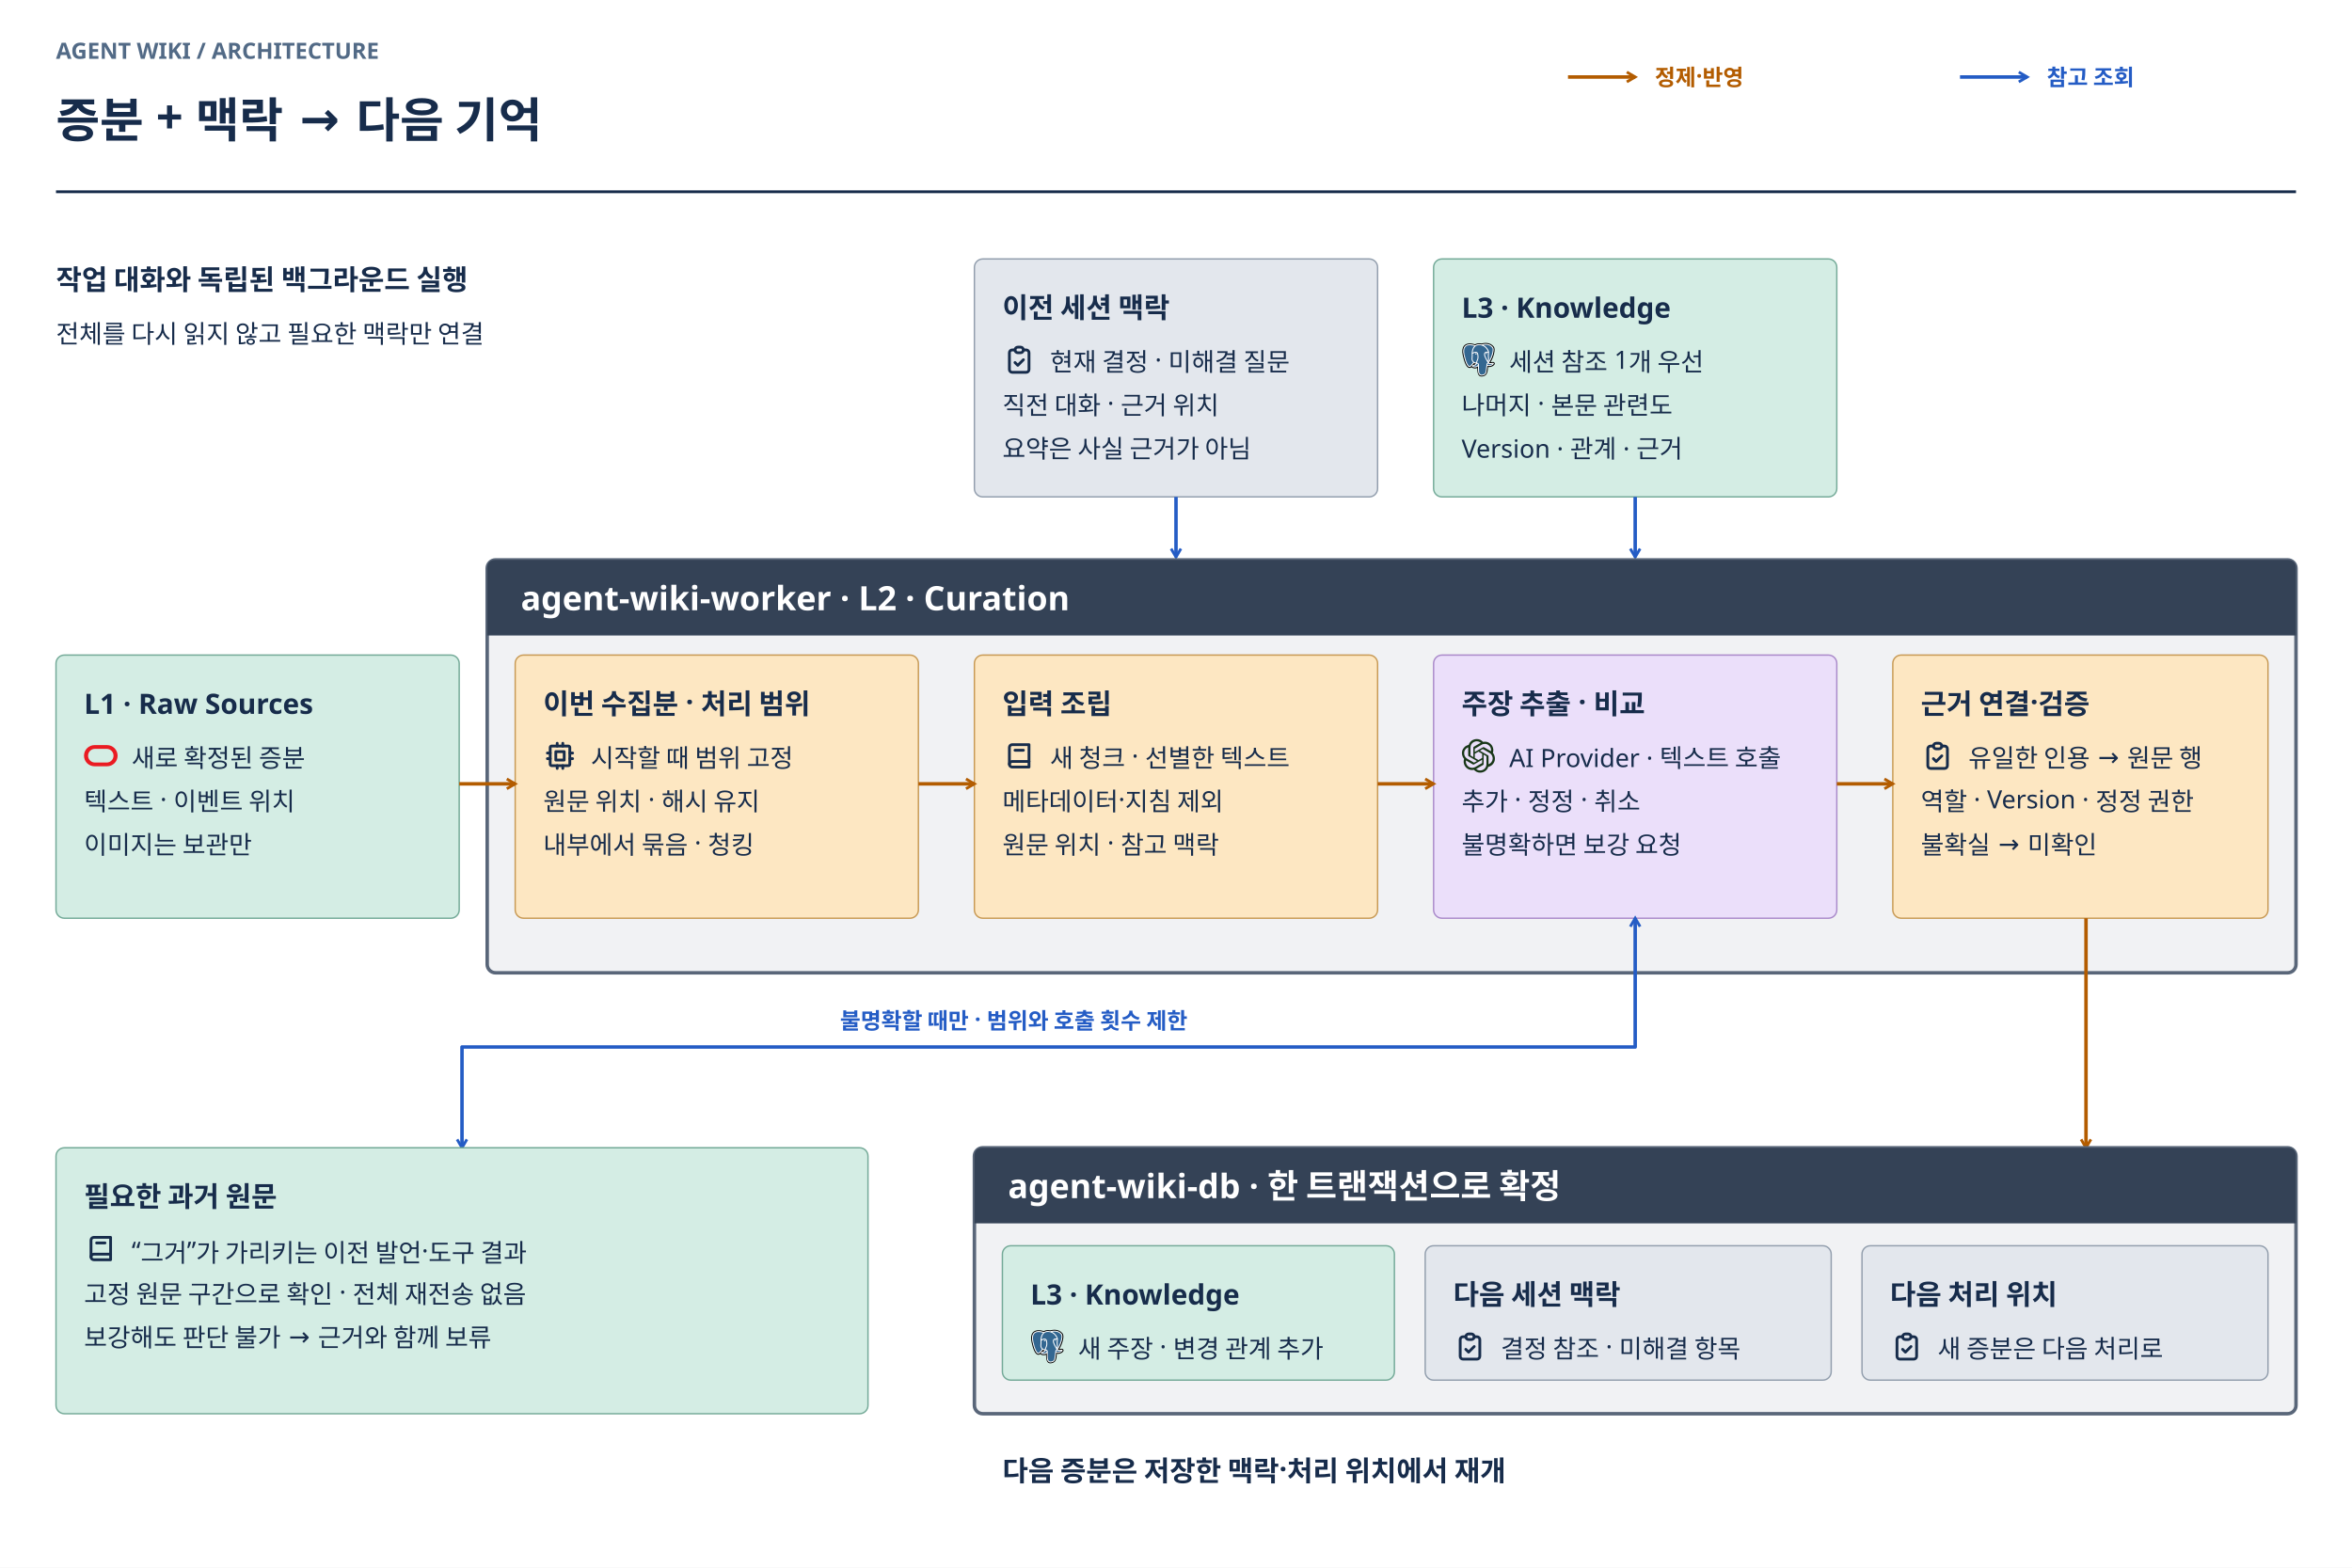
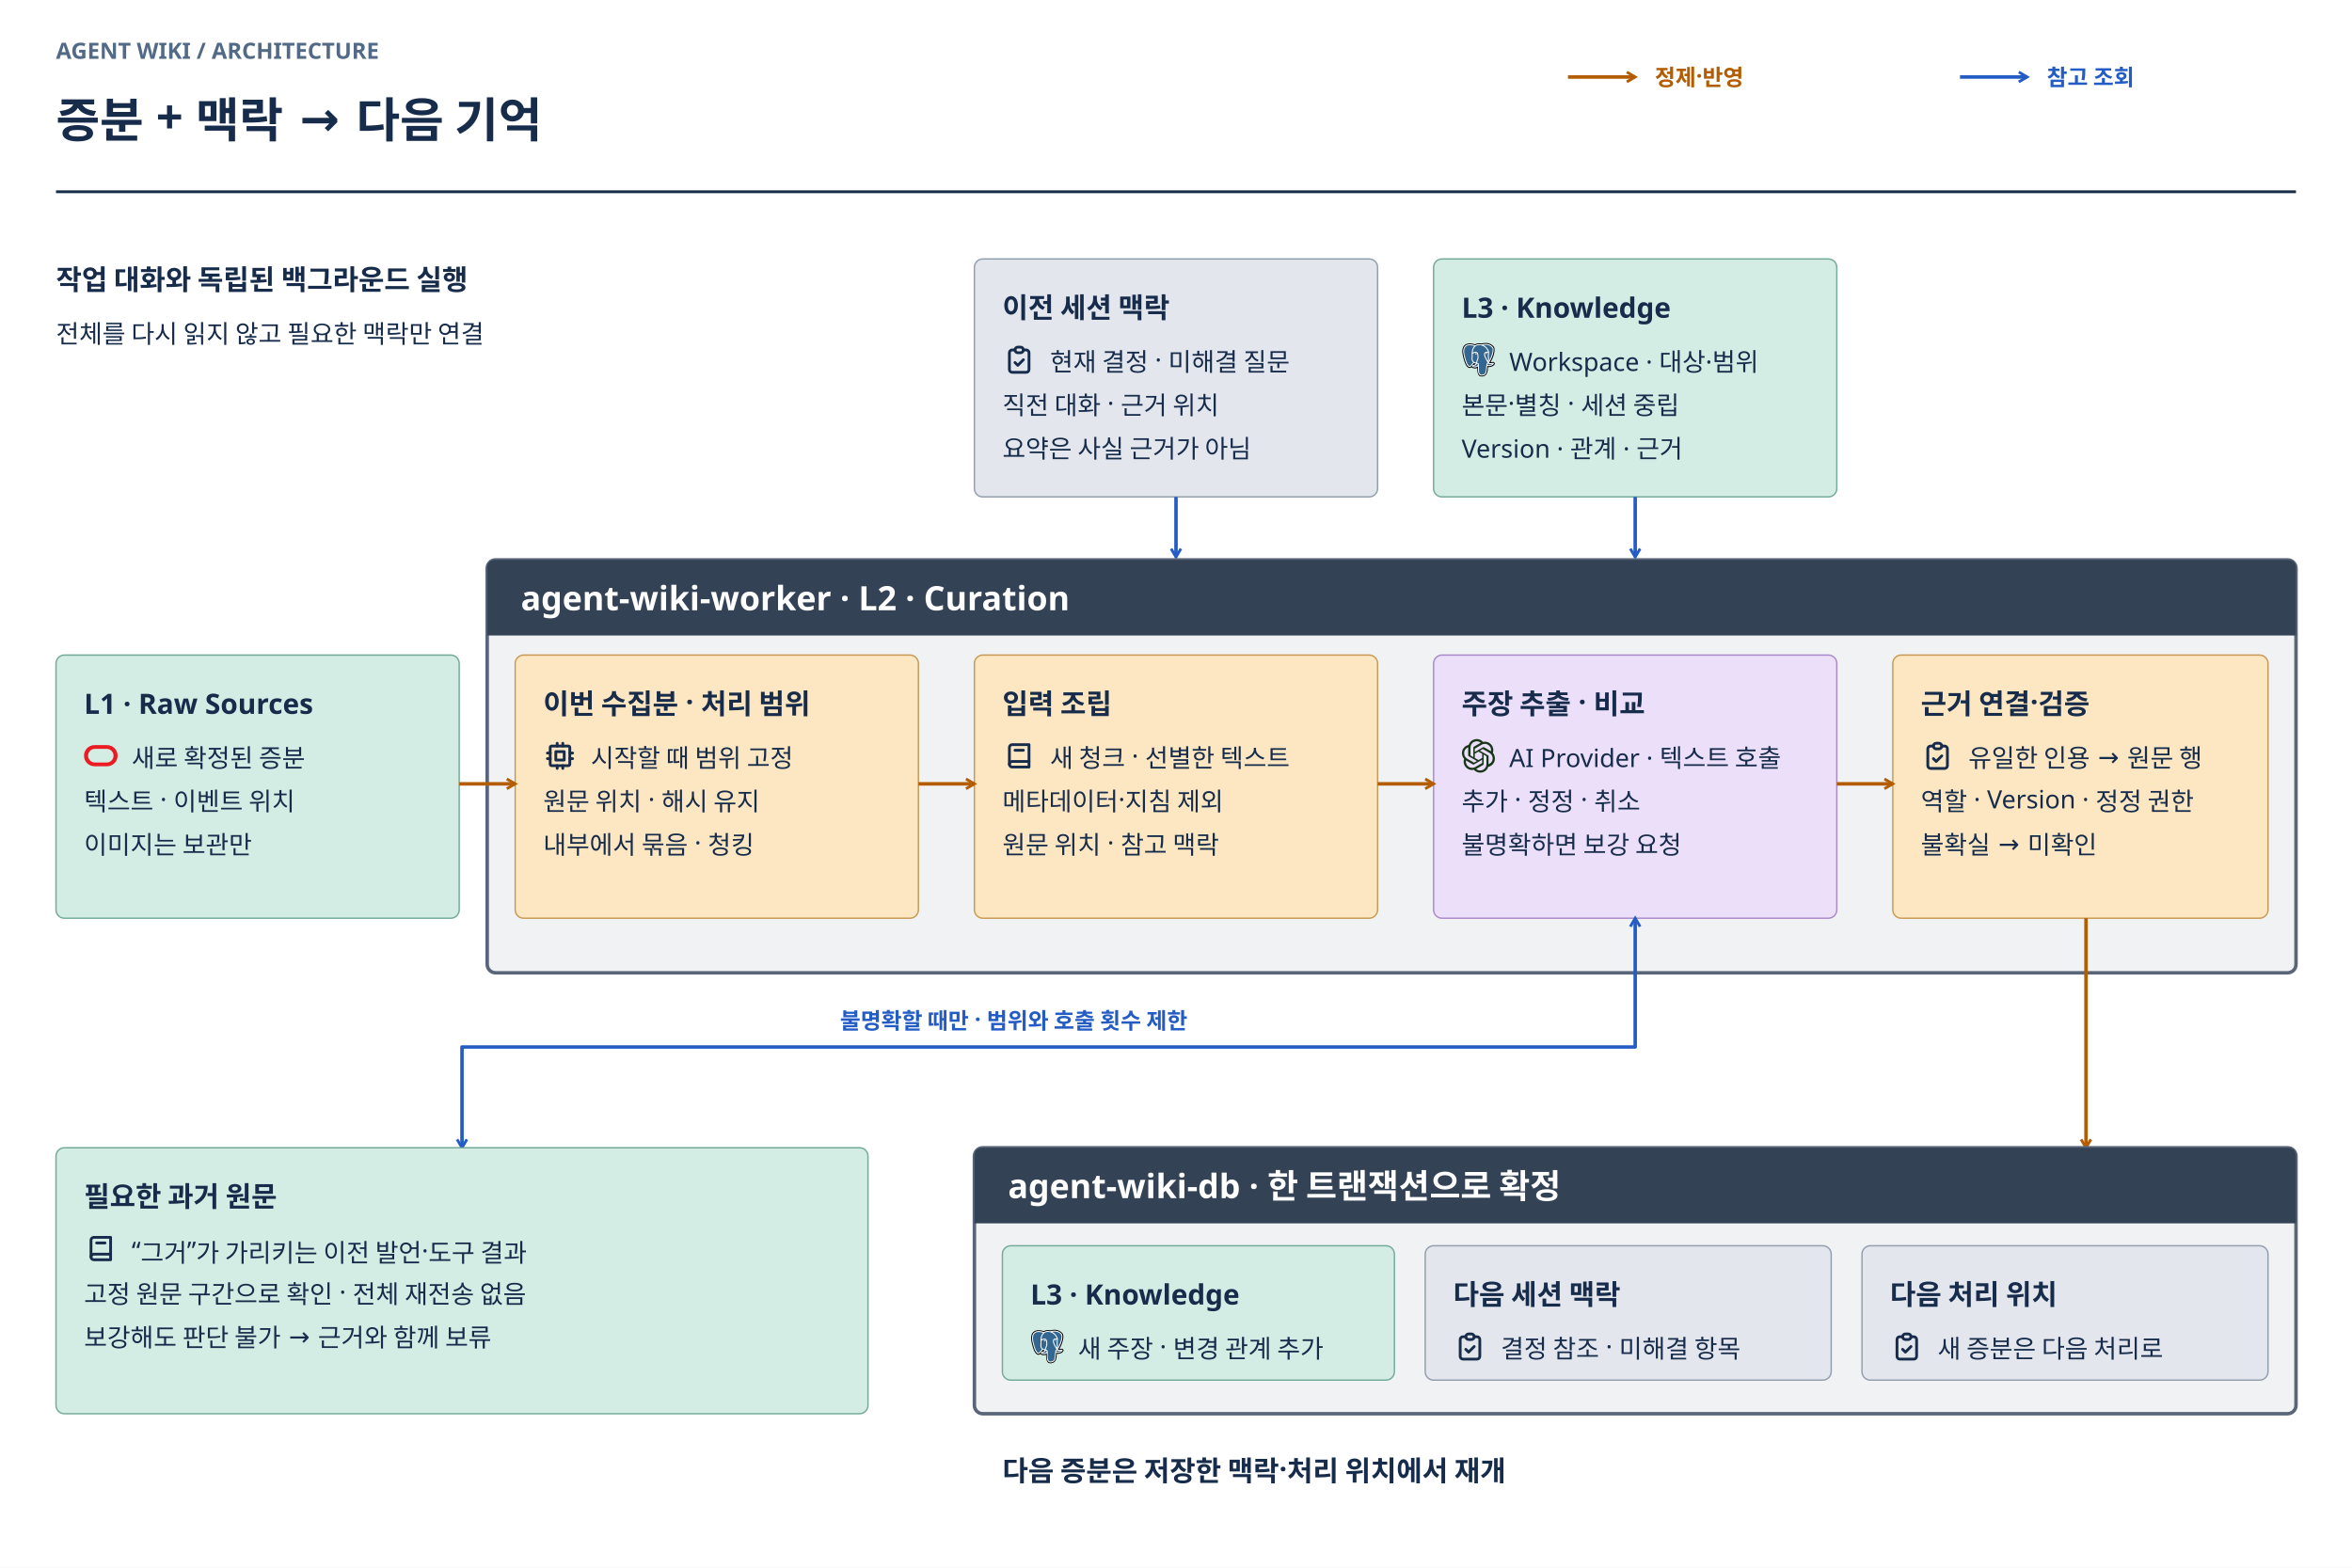
<svg xmlns="http://www.w3.org/2000/svg" width="1680" height="1120" viewBox="0 0 1680 1120" role="img" aria-labelledby="title desc">
  <defs>
    <marker id="arrow-ingest" markerWidth="9" markerHeight="9" refX="7" refY="4.5" orient="auto-start-reverse" markerUnits="userSpaceOnUse">
      <path d="M1 1 L7 4.5 L1 8" fill="none" stroke="#B35C00" stroke-width="2" />
    </marker>
    <marker id="arrow-query" markerWidth="9" markerHeight="9" refX="7" refY="4.5" orient="auto-start-reverse" markerUnits="userSpaceOnUse">
      <path d="M1 1 L7 4.5 L1 8" fill="none" stroke="#245CC5" stroke-width="2" />
    </marker>
    <marker id="arrow-ops" markerWidth="9" markerHeight="9" refX="7" refY="4.5" orient="auto-start-reverse" markerUnits="userSpaceOnUse">
      <path d="M1 1 L7 4.5 L1 8" fill="none" stroke="#68778B" stroke-width="2" />
    </marker>
    <marker id="arrow-relation" markerWidth="9" markerHeight="9" refX="7" refY="4.5" orient="auto-start-reverse" markerUnits="userSpaceOnUse">
      <path d="M1 1 L7 4.5 L1 8" fill="none" stroke="#8054A3" stroke-width="2" />
    </marker>
  </defs>
  <g font-family="Noto Sans KR, sans-serif">
    <rect width="1680" height="1120" fill="#FFFFFF" />
    <text x="40" y="42" font-size="16" font-weight="700" fill="#526A86">AGENT WIKI / ARCHITECTURE</text>
    <text x="40" y="98" font-size="34" font-weight="700" fill="#172C4B">증분 + 맥락 → 다음 기억</text>
    <path d="M40 137 H1640" stroke="#172C4B" stroke-width="2" />
    <path d="M1120 55 H1168" fill="none" stroke="#B35C00" stroke-width="2.5" stroke-linejoin="round" marker-end="url(#arrow-ingest)" />
    <text x="1182" y="61" font-size="16" font-weight="700" fill="#B35C00">정제·반영</text>
    <path d="M1400 55 H1448" fill="none" stroke="#245CC5" stroke-width="2.5" stroke-linejoin="round" marker-end="url(#arrow-query)" />
    <text x="1462" y="61" font-size="16" font-weight="700" fill="#245CC5">참고 조회</text>
    <text x="40" y="207" font-size="20" font-weight="700" fill="#172C4B">작업 대화와 독립된 백그라운드 실행</text>
    <text x="40" y="245" font-size="18" font-weight="400" fill="#172C4B">전체를 다시 읽지 않고 필요한 맥락만 연결</text>
    <rect x="696" y="185" width="288" height="170" rx="6" fill="#E3E7ED" stroke="#929EAD" />
    <text x="716" y="227" font-size="20" font-weight="700" fill="#172C4B">이전 세션 맥락</text>
    <svg width="24" height="24" viewBox="0 0 24 24" fill="none" stroke="currentColor" stroke-width="2" stroke-linecap="round" stroke-linejoin="round" x="716" y="245" color="#172C4B">
      <path d="M9 5h-2a2 2 0 0 0 -2 2v12a2 2 0 0 0 2 2h10a2 2 0 0 0 2 -2v-12a2 2 0 0 0 -2 -2h-2" />
      <path d="M9 3m0 2a2 2 0 0 1 2 -2h2a2 2 0 0 1 2 2v0a2 2 0 0 1 -2 2h-2a2 2 0 0 1 -2 -2z" />
      <path d="M9 14l2 2l4 -4" />
    </svg>
    <text x="750" y="265" font-size="18" font-weight="400" fill="#172C4B">현재 결정 · 미해결 질문</text>
    <text x="716" y="296" font-size="18" font-weight="400" fill="#172C4B">직전 대화 · 근거 위치</text>
    <text x="716" y="327" font-size="18" font-weight="400" fill="#172C4B">요약은 사실 근거가 아님</text>
    <rect x="1024" y="185" width="288" height="170" rx="6" fill="#D4EDE4" stroke="#74AA98" />
    <text x="1044" y="227" font-size="20" font-weight="700" fill="#172C4B">L3 · Knowledge</text>
    <svg fill="none" viewBox="0 0 100 100" x="1044" y="245" width="24" height="24" color="#172C4B">
      <path fill="#000" d="M98.472 59.902c-.582-1.766-2.105-2.995-4.074-3.29-.929-.14-1.992-.08-3.251.18-2.194.454-3.821.627-5.009.66 4.483-7.59 8.129-16.246 10.227-24.393 3.394-13.175 1.58-19.177-.539-21.892C90.218 3.981 82.036.121 72.166.003c-5.267-.065-9.89.978-12.3 1.728-2.246-.398-4.66-.62-7.193-.66-4.749-.076-8.944.962-12.529 3.095a57 57 0 0 0-8.848-2.227C22.644.514 15.672 1.624 10.57 5.237c-6.175 4.375-9.038 11.975-8.509 22.59.168 3.37 2.048 13.625 5.009 23.35 1.701 5.59 3.515 10.232 5.392 13.798 2.661 5.058 5.51 8.035 8.706 9.105 1.792.599 5.048 1.018 8.472-1.842.434.527 1.013 1.05 1.782 1.537.976.618 2.17 1.122 3.361 1.42 4.296 1.078 8.319.808 11.752-.701.02.612.037 1.197.05 1.702.023.82.046 1.623.076 2.374.203 5.08.548 9.029 1.57 11.792.055.152.13.384.21.63.51 1.564 1.361 4.182 3.529 6.232C54.215 99.35 56.929 100 59.415 100c1.247 0 2.437-.164 3.48-.388 3.72-.8 7.944-2.017 11-6.38 2.889-4.125 4.293-10.337 4.547-20.126l.093-.793.06-.517.68.06.176.012c3.788.173 8.42-.633 11.265-1.958 2.248-1.046 9.452-4.86 7.756-10.008" />
      <path fill="#336791" d="M91.994 60.903c-11.264 2.33-12.038-1.494-12.038-1.494C91.848 41.713 96.82 19.251 92.53 13.753 80.825-1.243 60.564 5.85 60.226 6.033l-.109.02c-2.225-.463-4.716-.74-7.515-.785-5.096-.084-8.963 1.34-11.896 3.57 0 0-36.145-14.93-34.463 18.78.357 7.17 10.25 54.262 22.05 40.039 4.313-5.202 8.48-9.6 8.48-9.6 2.07 1.38 4.547 2.082 7.145 1.83l.202-.172c-.063.646-.034 1.277.08 2.025-3.04 3.406-2.146 4.004-8.223 5.258-6.149 1.271-2.537 3.533-.178 4.125 2.859.717 9.474 1.732 13.943-4.542l-.178.716c1.19.957 2.027 6.222 1.887 10.996-.14 4.773-.234 8.05.704 10.61.94 2.56 1.874 8.32 9.863 6.604 6.674-1.435 10.134-5.152 10.615-11.353.341-4.407 1.114-3.756 1.163-7.697l.62-1.865c.715-5.976.113-7.904 4.225-7.007l1 .088c3.027.138 6.988-.488 9.313-1.572 5.007-2.33 7.976-6.22 3.04-5.198" />
      <path fill="#fff" d="M42.821 30.825c-1.015-.142-1.934-.011-2.4.342a.88.88 0 0 0-.364.587c-.058.42.235.884.415 1.123.51.678 1.255 1.143 1.992 1.246q.16.022.319.022c1.229 0 2.347-.96 2.445-1.668.123-.887-1.161-1.479-2.407-1.652m33.627.028c-.097-.696-1.33-.894-2.502-.73-1.17.162-2.303.692-2.209 1.389.076.542 1.052 1.467 2.207 1.467q.146 0 .296-.02c.77-.108 1.337-.599 1.605-.882.41-.431.647-.912.603-1.224" />
      <path fill="#fff" d="M95.743 60.639c-.43-1.303-1.812-1.721-4.109-1.246-6.82 1.411-9.262.434-10.063-.158 5.3-8.098 9.66-17.886 12.013-27.018 1.114-4.326 1.73-8.343 1.78-11.618.056-3.594-.555-6.235-1.814-7.848-5.076-6.505-12.526-9.993-21.544-10.09-6.2-.069-11.437 1.522-12.453 1.97a31 31 0 0 0-7.008-.903c-4.654-.076-8.677 1.042-12.007 3.32a53.5 53.5 0 0 0-9.759-2.566c-7.905-1.277-14.187-.31-18.67 2.875-5.35 3.8-7.819 10.593-7.34 20.19.16 3.229 1.995 13.161 4.89 22.673 3.811 12.52 7.954 19.607 12.313 21.065.51.17 1.098.29 1.747.29 1.59 0 3.54-.719 5.568-3.164a201 201 0 0 1 7.674-8.707 12.34 12.34 0 0 0 5.52 1.489l.014.151q-.497.594-.973 1.206c-1.334 1.698-1.612 2.052-5.906 2.938-1.221.253-4.465.923-4.513 3.204-.052 2.491 3.835 3.538 4.277 3.648 1.543.388 3.03.579 4.448.579 3.447 0 6.482-1.136 8.906-3.335-.074 8.882.295 17.634 1.359 20.3.87 2.183 2.999 7.519 9.72 7.518.986 0 2.072-.115 3.266-.372 7.015-1.508 10.061-4.617 11.24-11.47.63-3.664 1.712-12.411 2.221-17.103 1.074.336 2.457.49 3.952.49 3.118 0 6.715-.665 8.972-1.715 2.534-1.18 7.108-4.077 6.279-6.593M79.038 28.933c-.024 1.385-.214 2.643-.415 3.956-.217 1.411-.442 2.87-.498 4.642-.056 1.725.16 3.517.367 5.251.42 3.502.85 7.107-.817 10.664q-.415-.739-.738-1.522c-.208-.504-.658-1.313-1.28-2.433-2.424-4.358-8.1-14.565-5.194-18.73.865-1.24 3.061-2.514 8.575-1.828M72.355 5.467c8.08.179 14.472 3.21 18.997 9.009 3.471 4.447-.35 24.686-11.415 42.145l-.336-.424-.14-.175c2.86-4.735 2.3-9.42 1.802-13.574-.204-1.704-.397-3.314-.348-4.827.05-1.602.262-2.977.467-4.306.25-1.638.506-3.333.436-5.332.053-.21.074-.457.046-.75-.18-1.917-2.361-7.652-6.808-12.842-2.432-2.839-5.98-6.016-10.822-8.159 2.083-.433 4.931-.836 8.12-.765M27.14 66.622c-2.234 2.694-3.777 2.177-4.285 2.008-3.306-1.106-7.143-8.114-10.526-19.227-2.927-9.615-4.637-19.285-4.773-21.996-.427-8.575 1.646-14.551 6.162-17.763 7.35-5.226 19.432-2.098 24.287-.511-.07.069-.142.133-.211.203-7.967 8.069-7.778 21.854-7.759 22.697 0 .325.027.785.064 1.418.137 2.319.392 6.634-.29 11.521-.633 4.541.763 8.986 3.83 12.195q.472.494.991.937a205 205 0 0 0-7.49 8.518m8.514-11.391c-2.471-2.587-3.594-6.184-3.08-9.872.72-5.162.454-9.658.311-12.073-.02-.338-.038-.635-.048-.868 1.164-1.035 6.558-3.933 10.404-3.05 1.755.404 2.825 1.603 3.27 3.664 2.301 10.674.304 15.122-1.3 18.697-.33.737-.643 1.433-.91 2.153l-.207.557c-.523 1.407-1.01 2.716-1.312 3.959-2.628-.008-5.184-1.134-7.128-3.168m.404 14.394c-.768-.192-1.458-.526-1.863-.803.339-.16.94-.377 1.984-.593 5.052-1.042 5.832-1.778 7.535-3.947.391-.498.834-1.061 1.447-1.748.914-1.026 1.332-.852 2.09-.537.613.254 1.211 1.026 1.454 1.875.114.401.243 1.163-.178 1.755-3.56 4.997-8.745 4.933-12.47 3.998m26.436 24.668c-6.18 1.328-8.368-1.834-9.81-5.448-.93-2.334-1.388-12.856-1.063-24.477a1.4 1.4 0 0 0-.06-.444 6 6 0 0 0-.173-.821c-.483-1.691-1.659-3.106-3.07-3.692-.56-.233-1.589-.66-2.825-.343.264-1.09.72-2.32 1.217-3.651l.208-.56c.234-.632.528-1.287.838-1.98 1.68-3.74 3.978-8.863 1.483-20.436-.935-4.335-4.056-6.452-8.789-5.96-2.836.294-5.432 1.442-6.727 2.1-.278.141-.532.278-.77.41.361-4.367 1.726-12.53 6.832-17.694C43 8.045 47.281 6.439 52.498 6.526c10.28.168 16.871 5.458 20.591 9.866 3.206 3.799 4.942 7.625 5.635 9.69-5.21-.532-8.753.499-10.55 3.074-3.907 5.601 2.138 16.473 5.044 21.698.533.957.993 1.785 1.137 2.136.946 2.3 2.171 3.835 3.065 4.955.275.343.54.677.743.967-1.578.457-4.412 1.51-4.154 6.779-.208 2.643-1.69 15.02-2.442 19.392-.994 5.776-3.114 7.928-9.074 9.21m25.795-29.6c-1.614.751-4.314 1.315-6.879 1.436-2.833.133-4.275-.319-4.615-.596-.159-3.283 1.06-3.626 2.35-3.99.202-.056.4-.112.59-.179q.179.146.391.287c2.277 1.507 6.339 1.67 12.073.483l.063-.013c-.774.726-2.097 1.699-3.974 2.572" />
    </svg>
-     <text x="1078" y="265" font-size="18" font-weight="400" fill="#172C4B">세션 참조 1개 우선</text>
-     <text x="1044" y="296" font-size="18" font-weight="400" fill="#172C4B">나머지 · 본문 관련도</text>
+     <text x="1078" y="265" font-size="18" font-weight="400" fill="#172C4B">Workspace · 대상·범위</text>
+     <text x="1044" y="296" font-size="18" font-weight="400" fill="#172C4B">본문·별칭 · 세션 중립</text>
    <text x="1044" y="327" font-size="18" font-weight="400" fill="#172C4B">Version · 관계 · 근거</text>
    <path d="M840 355 V398" fill="none" stroke="#245CC5" stroke-width="2.5" stroke-linejoin="round" marker-end="url(#arrow-query)" />
    <path d="M1168 355 V398" fill="none" stroke="#245CC5" stroke-width="2.5" stroke-linejoin="round" marker-end="url(#arrow-query)" />
    <rect x="348" y="400" width="1292" height="295" rx="6" fill="#F1F2F4" stroke="#596679" stroke-width="2.5" />
    <path d="M354 400 H1634 Q1640 400 1640 406 V454 H348 V406 Q348 400 354 400" fill="#344256" />
    <text x="372" y="436" font-size="24" font-weight="700" fill="#FFFFFF">agent-wiki-worker · L2 · Curation</text>
    <rect x="40" y="468" width="288" height="188" rx="6" fill="#D4EDE4" stroke="#74AA98" />
    <text x="60" y="510" font-size="20" font-weight="700" fill="#172C4B">L1 · Raw Sources</text>
    <svg fill="none" viewBox="0 0 100 100" x="60" y="528" width="24" height="24" color="#172C4B">
      <path fill="#ea1b22" d="M31.529 81.056C14.013 81.056 0 67.044 0 49.528s14.013-31.529 31.529-31.529H68.47c17.517 0 31.53 14.013 31.53 31.529S85.987 81.056 68.471 81.056zM67.516 69.91c11.465 0 20.382-9.236 20.382-20.382 0-11.465-9.236-20.382-20.382-20.382H32.484c-11.465 0-20.382 9.235-20.382 20.382 0 11.146 9.236 20.382 20.382 20.382z" />
    </svg>
    <text x="94" y="548" font-size="18" font-weight="400" fill="#172C4B">새로 확정된 증분</text>
    <text x="60" y="579" font-size="18" font-weight="400" fill="#172C4B">텍스트 · 이벤트 위치</text>
    <text x="60" y="610" font-size="18" font-weight="400" fill="#172C4B">이미지는 보관만</text>
    <rect x="368" y="468" width="288" height="188" rx="6" fill="#FDE7C2" stroke="#C89A55" />
    <text x="388" y="510" font-size="20" font-weight="700" fill="#172C4B">이번 수집분 · 처리 범위</text>
    <svg width="24" height="24" viewBox="0 0 24 24" fill="none" stroke="currentColor" stroke-width="2" stroke-linecap="round" stroke-linejoin="round" x="388" y="528" color="#172C4B">
      <path d="M5 5m0 1a1 1 0 0 1 1 -1h12a1 1 0 0 1 1 1v12a1 1 0 0 1 -1 1h-12a1 1 0 0 1 -1 -1z" />
      <path d="M9 9h6v6h-6z" />
      <path d="M3 10h2" />
      <path d="M3 14h2" />
      <path d="M10 3v2" />
      <path d="M14 3v2" />
      <path d="M21 10h-2" />
      <path d="M21 14h-2" />
      <path d="M14 21v-2" />
      <path d="M10 21v-2" />
    </svg>
    <text x="422" y="548" font-size="18" font-weight="400" fill="#172C4B">시작할 때 범위 고정</text>
    <text x="388" y="579" font-size="18" font-weight="400" fill="#172C4B">원문 위치 · 해시 유지</text>
    <text x="388" y="610" font-size="18" font-weight="400" fill="#172C4B">내부에서 묶음 · 청킹</text>
    <rect x="696" y="468" width="288" height="188" rx="6" fill="#FDE7C2" stroke="#C89A55" />
    <text x="716" y="510" font-size="20" font-weight="700" fill="#172C4B">입력 조립</text>
    <svg width="24" height="24" viewBox="0 0 24 24" fill="none" stroke="currentColor" stroke-width="2" stroke-linecap="round" stroke-linejoin="round" x="716" y="528" color="#172C4B">
      <path d="M19 4v16h-12a2 2 0 0 1 -2 -2v-12a2 2 0 0 1 2 -2h12z" />
      <path d="M19 16h-12a2 2 0 0 0 -2 2" />
      <path d="M9 8h6" />
    </svg>
    <text x="750" y="548" font-size="18" font-weight="400" fill="#172C4B">새 청크 · 선별한 텍스트</text>
    <text x="716" y="579" font-size="18" font-weight="400" fill="#172C4B">메타데이터·지침 제외</text>
    <text x="716" y="610" font-size="18" font-weight="400" fill="#172C4B">원문 위치 · 참고 맥락</text>
    <rect x="1024" y="468" width="288" height="188" rx="6" fill="#EBDFFA" stroke="#AA8ACA" />
    <text x="1044" y="510" font-size="20" font-weight="700" fill="#172C4B">주장 추출 · 비교</text>
    <svg fill="none" viewBox="0 0 100 100" x="1044" y="528" width="24" height="24" color="#172C4B">
      <g clip-path="url(#openai-1044-528-a)">
        <path fill="#193718" d="M93.06 40.937c1.25-3.438 1.563-6.875 1.25-10.313-.312-3.437-1.562-6.875-3.125-10-2.812-4.687-6.875-8.437-11.562-10.625-5-2.187-10.313-2.812-15.625-1.562-2.5-2.5-5.313-4.688-8.438-6.25S48.685-.001 45.248-.001c-5.313 0-10.625 1.563-15 4.688a24.16 24.16 0 0 0-9.063 12.5c-3.75.937-6.875 2.5-10 4.374-2.812 2.188-5 5-6.875 7.813-2.812 4.688-3.75 10-3.125 15.313a27.2 27.2 0 0 0 6.25 14.375c-1.25 3.437-1.562 6.874-1.25 10.312s1.563 6.875 3.125 10c2.813 4.688 6.875 8.438 11.563 10.625 5 2.188 10.312 2.813 15.625 1.563 2.5 2.5 5.312 4.687 8.437 6.25s6.875 2.187 10.313 2.187c5.312 0 10.625-1.562 15-4.687s7.5-7.5 9.062-12.5c3.438-.626 6.875-2.188 9.688-4.376 2.812-2.187 5.312-4.687 6.875-7.812 2.812-4.687 3.75-10 3.125-15.312-.625-5.313-2.5-10.313-5.938-14.375m-37.5 52.5c-5 0-8.75-1.563-12.187-4.376 0 0 .312-.312.625-.312l20-11.562c.625-.313.937-.626 1.25-1.25.312-.626.312-.938.312-1.563V46.249l8.438 5v23.125c.312 10.938-8.438 19.063-18.438 19.063M15.248 76.249c-2.188-3.75-3.125-8.125-2.188-12.5 0 0 .313.312.625.312l20 11.563c.625.313.938.313 1.563.313s1.25 0 1.562-.313l24.375-14.062v9.687L40.873 83.124c-4.375 2.5-9.375 3.125-14.063 1.875-5-1.25-9.062-4.375-11.562-8.75M9.935 32.812c2.188-3.75 5.625-6.563 9.688-8.125v23.75c0 .625 0 1.25.312 1.562.313.625.625.938 1.25 1.25L45.56 65.311l-8.437 5-20-11.562c-4.375-2.5-7.5-6.562-8.75-11.25s-.938-10.312 1.562-14.687m69.063 15.937L54.623 34.687l8.437-5 20 11.562c3.125 1.875 5.625 4.375 7.188 7.5s2.5 6.563 2.187 10.313c-.312 3.437-1.562 6.874-3.75 9.687s-5 5-8.437 6.25v-23.75c0-.625 0-1.25-.313-1.562 0 0-.312-.625-.937-.938m8.437-12.5s-.312-.312-.625-.312l-20-11.563c-.625-.312-.937-.312-1.562-.312s-1.25 0-1.563.312L39.31 38.437v-9.688l20.313-11.875c3.125-1.875 6.562-2.5 10.312-2.5 3.438 0 6.875 1.25 10 3.437 2.813 2.188 5.313 5 6.563 8.125s1.562 6.876.937 10.313m-52.5 17.5-8.437-5V25.311c0-3.437.937-7.187 2.812-10 1.875-3.124 4.688-5.312 7.813-6.874 3.125-1.563 6.875-2.188 10.312-1.563 3.438.313 6.875 1.875 9.688 4.063 0 0-.313.312-.625.312l-20 11.562c-.625.313-.938.625-1.25 1.25s-.313.938-.313 1.563zm4.375-10 10.938-6.25 10.937 6.25v12.5l-10.937 6.25-10.938-6.25z" />
      </g>
      <defs>
        <clipPath id="openai-1044-528-a">
          <path fill="#fff" d="M0 0h100v100H0z" />
        </clipPath>
      </defs>
    </svg>
    <text x="1078" y="548" font-size="18" font-weight="400" fill="#172C4B">AI Provider · 텍스트 호출</text>
    <text x="1044" y="579" font-size="18" font-weight="400" fill="#172C4B">추가 · 정정 · 취소</text>
    <text x="1044" y="610" font-size="18" font-weight="400" fill="#172C4B">불명확하면 보강 요청</text>
    <rect x="1352" y="468" width="268" height="188" rx="6" fill="#FDE7C2" stroke="#C89A55" />
    <text x="1372" y="510" font-size="20" font-weight="700" fill="#172C4B">근거 연결·검증</text>
    <svg width="24" height="24" viewBox="0 0 24 24" fill="none" stroke="currentColor" stroke-width="2" stroke-linecap="round" stroke-linejoin="round" x="1372" y="528" color="#172C4B">
      <path d="M9 5h-2a2 2 0 0 0 -2 2v12a2 2 0 0 0 2 2h10a2 2 0 0 0 2 -2v-12a2 2 0 0 0 -2 -2h-2" />
      <path d="M9 3m0 2a2 2 0 0 1 2 -2h2a2 2 0 0 1 2 2v0a2 2 0 0 1 -2 2h-2a2 2 0 0 1 -2 -2z" />
      <path d="M9 14l2 2l4 -4" />
    </svg>
    <text x="1406" y="548" font-size="18" font-weight="400" fill="#172C4B">유일한 인용 → 원문 행</text>
    <text x="1372" y="579" font-size="18" font-weight="400" fill="#172C4B">역할 · Version · 정정 권한</text>
    <text x="1372" y="610" font-size="18" font-weight="400" fill="#172C4B">불확실 → 미확인</text>
    <path d="M328 560 H368" fill="none" stroke="#B35C00" stroke-width="2.5" stroke-linejoin="round" marker-end="url(#arrow-ingest)" />
    <path d="M656 560 H696" fill="none" stroke="#B35C00" stroke-width="2.5" stroke-linejoin="round" marker-end="url(#arrow-ingest)" />
    <path d="M984 560 H1024" fill="none" stroke="#B35C00" stroke-width="2.5" stroke-linejoin="round" marker-end="url(#arrow-ingest)" />
    <path d="M1312 560 H1352" fill="none" stroke="#B35C00" stroke-width="2.5" stroke-linejoin="round" marker-end="url(#arrow-ingest)" />
    <path d="M1168 656 V748 H330 V820" fill="none" stroke="#245CC5" stroke-width="2.5" stroke-linejoin="round" marker-end="url(#arrow-query)" marker-start="url(#arrow-query)" />
    <text x="600" y="735" font-size="16" font-weight="700" fill="#245CC5">불명확할 때만 · 범위와 호출 횟수 제한</text>
    <rect x="40" y="820" width="580" height="190" rx="6" fill="#D4EDE4" stroke="#74AA98" />
    <text x="60" y="862" font-size="20" font-weight="700" fill="#172C4B">필요한 과거 원문</text>
    <svg width="24" height="24" viewBox="0 0 24 24" fill="none" stroke="currentColor" stroke-width="2" stroke-linecap="round" stroke-linejoin="round" x="60" y="880" color="#172C4B">
      <path d="M19 4v16h-12a2 2 0 0 1 -2 -2v-12a2 2 0 0 1 2 -2h12z" />
      <path d="M19 16h-12a2 2 0 0 0 -2 2" />
      <path d="M9 8h6" />
    </svg>
    <text x="94" y="900" font-size="18" font-weight="400" fill="#172C4B">“그거”가 가리키는 이전 발언·도구 결과</text>
    <text x="60" y="931" font-size="18" font-weight="400" fill="#172C4B">고정 원문 구간으로 확인 · 전체 재전송 없음</text>
    <text x="60" y="962" font-size="18" font-weight="400" fill="#172C4B">보강해도 판단 불가 → 근거와 함께 보류</text>
    <path d="M1490 656 V820" fill="none" stroke="#B35C00" stroke-width="2.5" stroke-linejoin="round" marker-end="url(#arrow-ingest)" />
    <rect x="696" y="820" width="944" height="190" rx="6" fill="#F1F2F4" stroke="#596679" stroke-width="2.5" />
    <path d="M702 820 H1634 Q1640 820 1640 826 V874 H696 V826 Q696 820 702 820" fill="#344256" />
    <text x="720" y="856" font-size="24" font-weight="700" fill="#FFFFFF">agent-wiki-db · 한 트랜잭션으로 확정</text>
    <rect x="716" y="890" width="280" height="96" rx="6" fill="#D4EDE4" stroke="#74AA98" />
    <text x="736" y="932" font-size="20" font-weight="700" fill="#172C4B">L3 · Knowledge</text>
    <svg fill="none" viewBox="0 0 100 100" x="736" y="950" width="24" height="24" color="#172C4B">
      <path fill="#000" d="M98.472 59.902c-.582-1.766-2.105-2.995-4.074-3.29-.929-.14-1.992-.08-3.251.18-2.194.454-3.821.627-5.009.66 4.483-7.59 8.129-16.246 10.227-24.393 3.394-13.175 1.58-19.177-.539-21.892C90.218 3.981 82.036.121 72.166.003c-5.267-.065-9.89.978-12.3 1.728-2.246-.398-4.66-.62-7.193-.66-4.749-.076-8.944.962-12.529 3.095a57 57 0 0 0-8.848-2.227C22.644.514 15.672 1.624 10.57 5.237c-6.175 4.375-9.038 11.975-8.509 22.59.168 3.37 2.048 13.625 5.009 23.35 1.701 5.59 3.515 10.232 5.392 13.798 2.661 5.058 5.51 8.035 8.706 9.105 1.792.599 5.048 1.018 8.472-1.842.434.527 1.013 1.05 1.782 1.537.976.618 2.17 1.122 3.361 1.42 4.296 1.078 8.319.808 11.752-.701.02.612.037 1.197.05 1.702.023.82.046 1.623.076 2.374.203 5.08.548 9.029 1.57 11.792.055.152.13.384.21.63.51 1.564 1.361 4.182 3.529 6.232C54.215 99.35 56.929 100 59.415 100c1.247 0 2.437-.164 3.48-.388 3.72-.8 7.944-2.017 11-6.38 2.889-4.125 4.293-10.337 4.547-20.126l.093-.793.06-.517.68.06.176.012c3.788.173 8.42-.633 11.265-1.958 2.248-1.046 9.452-4.86 7.756-10.008" />
      <path fill="#336791" d="M91.994 60.903c-11.264 2.33-12.038-1.494-12.038-1.494C91.848 41.713 96.82 19.251 92.53 13.753 80.825-1.243 60.564 5.85 60.226 6.033l-.109.02c-2.225-.463-4.716-.74-7.515-.785-5.096-.084-8.963 1.34-11.896 3.57 0 0-36.145-14.93-34.463 18.78.357 7.17 10.25 54.262 22.05 40.039 4.313-5.202 8.48-9.6 8.48-9.6 2.07 1.38 4.547 2.082 7.145 1.83l.202-.172c-.063.646-.034 1.277.08 2.025-3.04 3.406-2.146 4.004-8.223 5.258-6.149 1.271-2.537 3.533-.178 4.125 2.859.717 9.474 1.732 13.943-4.542l-.178.716c1.19.957 2.027 6.222 1.887 10.996-.14 4.773-.234 8.05.704 10.61.94 2.56 1.874 8.32 9.863 6.604 6.674-1.435 10.134-5.152 10.615-11.353.341-4.407 1.114-3.756 1.163-7.697l.62-1.865c.715-5.976.113-7.904 4.225-7.007l1 .088c3.027.138 6.988-.488 9.313-1.572 5.007-2.33 7.976-6.22 3.04-5.198" />
      <path fill="#fff" d="M42.821 30.825c-1.015-.142-1.934-.011-2.4.342a.88.88 0 0 0-.364.587c-.058.42.235.884.415 1.123.51.678 1.255 1.143 1.992 1.246q.16.022.319.022c1.229 0 2.347-.96 2.445-1.668.123-.887-1.161-1.479-2.407-1.652m33.627.028c-.097-.696-1.33-.894-2.502-.73-1.17.162-2.303.692-2.209 1.389.076.542 1.052 1.467 2.207 1.467q.146 0 .296-.02c.77-.108 1.337-.599 1.605-.882.41-.431.647-.912.603-1.224" />
      <path fill="#fff" d="M95.743 60.639c-.43-1.303-1.812-1.721-4.109-1.246-6.82 1.411-9.262.434-10.063-.158 5.3-8.098 9.66-17.886 12.013-27.018 1.114-4.326 1.73-8.343 1.78-11.618.056-3.594-.555-6.235-1.814-7.848-5.076-6.505-12.526-9.993-21.544-10.09-6.2-.069-11.437 1.522-12.453 1.97a31 31 0 0 0-7.008-.903c-4.654-.076-8.677 1.042-12.007 3.32a53.5 53.5 0 0 0-9.759-2.566c-7.905-1.277-14.187-.31-18.67 2.875-5.35 3.8-7.819 10.593-7.34 20.19.16 3.229 1.995 13.161 4.89 22.673 3.811 12.52 7.954 19.607 12.313 21.065.51.17 1.098.29 1.747.29 1.59 0 3.54-.719 5.568-3.164a201 201 0 0 1 7.674-8.707 12.34 12.34 0 0 0 5.52 1.489l.014.151q-.497.594-.973 1.206c-1.334 1.698-1.612 2.052-5.906 2.938-1.221.253-4.465.923-4.513 3.204-.052 2.491 3.835 3.538 4.277 3.648 1.543.388 3.03.579 4.448.579 3.447 0 6.482-1.136 8.906-3.335-.074 8.882.295 17.634 1.359 20.3.87 2.183 2.999 7.519 9.72 7.518.986 0 2.072-.115 3.266-.372 7.015-1.508 10.061-4.617 11.24-11.47.63-3.664 1.712-12.411 2.221-17.103 1.074.336 2.457.49 3.952.49 3.118 0 6.715-.665 8.972-1.715 2.534-1.18 7.108-4.077 6.279-6.593M79.038 28.933c-.024 1.385-.214 2.643-.415 3.956-.217 1.411-.442 2.87-.498 4.642-.056 1.725.16 3.517.367 5.251.42 3.502.85 7.107-.817 10.664q-.415-.739-.738-1.522c-.208-.504-.658-1.313-1.28-2.433-2.424-4.358-8.1-14.565-5.194-18.73.865-1.24 3.061-2.514 8.575-1.828M72.355 5.467c8.08.179 14.472 3.21 18.997 9.009 3.471 4.447-.35 24.686-11.415 42.145l-.336-.424-.14-.175c2.86-4.735 2.3-9.42 1.802-13.574-.204-1.704-.397-3.314-.348-4.827.05-1.602.262-2.977.467-4.306.25-1.638.506-3.333.436-5.332.053-.21.074-.457.046-.75-.18-1.917-2.361-7.652-6.808-12.842-2.432-2.839-5.98-6.016-10.822-8.159 2.083-.433 4.931-.836 8.12-.765M27.14 66.622c-2.234 2.694-3.777 2.177-4.285 2.008-3.306-1.106-7.143-8.114-10.526-19.227-2.927-9.615-4.637-19.285-4.773-21.996-.427-8.575 1.646-14.551 6.162-17.763 7.35-5.226 19.432-2.098 24.287-.511-.07.069-.142.133-.211.203-7.967 8.069-7.778 21.854-7.759 22.697 0 .325.027.785.064 1.418.137 2.319.392 6.634-.29 11.521-.633 4.541.763 8.986 3.83 12.195q.472.494.991.937a205 205 0 0 0-7.49 8.518m8.514-11.391c-2.471-2.587-3.594-6.184-3.08-9.872.72-5.162.454-9.658.311-12.073-.02-.338-.038-.635-.048-.868 1.164-1.035 6.558-3.933 10.404-3.05 1.755.404 2.825 1.603 3.27 3.664 2.301 10.674.304 15.122-1.3 18.697-.33.737-.643 1.433-.91 2.153l-.207.557c-.523 1.407-1.01 2.716-1.312 3.959-2.628-.008-5.184-1.134-7.128-3.168m.404 14.394c-.768-.192-1.458-.526-1.863-.803.339-.16.94-.377 1.984-.593 5.052-1.042 5.832-1.778 7.535-3.947.391-.498.834-1.061 1.447-1.748.914-1.026 1.332-.852 2.09-.537.613.254 1.211 1.026 1.454 1.875.114.401.243 1.163-.178 1.755-3.56 4.997-8.745 4.933-12.47 3.998m26.436 24.668c-6.18 1.328-8.368-1.834-9.81-5.448-.93-2.334-1.388-12.856-1.063-24.477a1.4 1.4 0 0 0-.06-.444 6 6 0 0 0-.173-.821c-.483-1.691-1.659-3.106-3.07-3.692-.56-.233-1.589-.66-2.825-.343.264-1.09.72-2.32 1.217-3.651l.208-.56c.234-.632.528-1.287.838-1.98 1.68-3.74 3.978-8.863 1.483-20.436-.935-4.335-4.056-6.452-8.789-5.96-2.836.294-5.432 1.442-6.727 2.1-.278.141-.532.278-.77.41.361-4.367 1.726-12.53 6.832-17.694C43 8.045 47.281 6.439 52.498 6.526c10.28.168 16.871 5.458 20.591 9.866 3.206 3.799 4.942 7.625 5.635 9.69-5.21-.532-8.753.499-10.55 3.074-3.907 5.601 2.138 16.473 5.044 21.698.533.957.993 1.785 1.137 2.136.946 2.3 2.171 3.835 3.065 4.955.275.343.54.677.743.967-1.578.457-4.412 1.51-4.154 6.779-.208 2.643-1.69 15.02-2.442 19.392-.994 5.776-3.114 7.928-9.074 9.21m25.795-29.6c-1.614.751-4.314 1.315-6.879 1.436-2.833.133-4.275-.319-4.615-.596-.159-3.283 1.06-3.626 2.35-3.99.202-.056.4-.112.59-.179q.179.146.391.287c2.277 1.507 6.339 1.67 12.073.483l.063-.013c-.774.726-2.097 1.699-3.974 2.572" />
    </svg>
    <text x="770" y="970" font-size="18" font-weight="400" fill="#172C4B">새 주장 · 변경 관계 추가</text>
    <rect x="1018" y="890" width="290" height="96" rx="6" fill="#E3E7ED" stroke="#929EAD" />
    <text x="1038" y="932" font-size="20" font-weight="700" fill="#172C4B">다음 세션 맥락</text>
    <svg width="24" height="24" viewBox="0 0 24 24" fill="none" stroke="currentColor" stroke-width="2" stroke-linecap="round" stroke-linejoin="round" x="1038" y="950" color="#172C4B">
      <path d="M9 5h-2a2 2 0 0 0 -2 2v12a2 2 0 0 0 2 2h10a2 2 0 0 0 2 -2v-12a2 2 0 0 0 -2 -2h-2" />
      <path d="M9 3m0 2a2 2 0 0 1 2 -2h2a2 2 0 0 1 2 2v0a2 2 0 0 1 -2 2h-2a2 2 0 0 1 -2 -2z" />
      <path d="M9 14l2 2l4 -4" />
    </svg>
    <text x="1072" y="970" font-size="18" font-weight="400" fill="#172C4B">결정 참조 · 미해결 항목</text>
    <rect x="1330" y="890" width="290" height="96" rx="6" fill="#E3E7ED" stroke="#929EAD" />
    <text x="1350" y="932" font-size="20" font-weight="700" fill="#172C4B">다음 처리 위치</text>
    <svg width="24" height="24" viewBox="0 0 24 24" fill="none" stroke="currentColor" stroke-width="2" stroke-linecap="round" stroke-linejoin="round" x="1350" y="950" color="#172C4B">
      <path d="M9 5h-2a2 2 0 0 0 -2 2v12a2 2 0 0 0 2 2h10a2 2 0 0 0 2 -2v-12a2 2 0 0 0 -2 -2h-2" />
      <path d="M9 3m0 2a2 2 0 0 1 2 -2h2a2 2 0 0 1 2 2v0a2 2 0 0 1 -2 2h-2a2 2 0 0 1 -2 -2z" />
      <path d="M9 14l2 2l4 -4" />
    </svg>
    <text x="1384" y="970" font-size="18" font-weight="400" fill="#172C4B">새 증분은 다음 처리로</text>
    <text x="716" y="1058" font-size="20" font-weight="700" fill="#172C4B">다음 증분은 저장한 맥락·처리 위치에서 재개</text>
  </g>
</svg>
